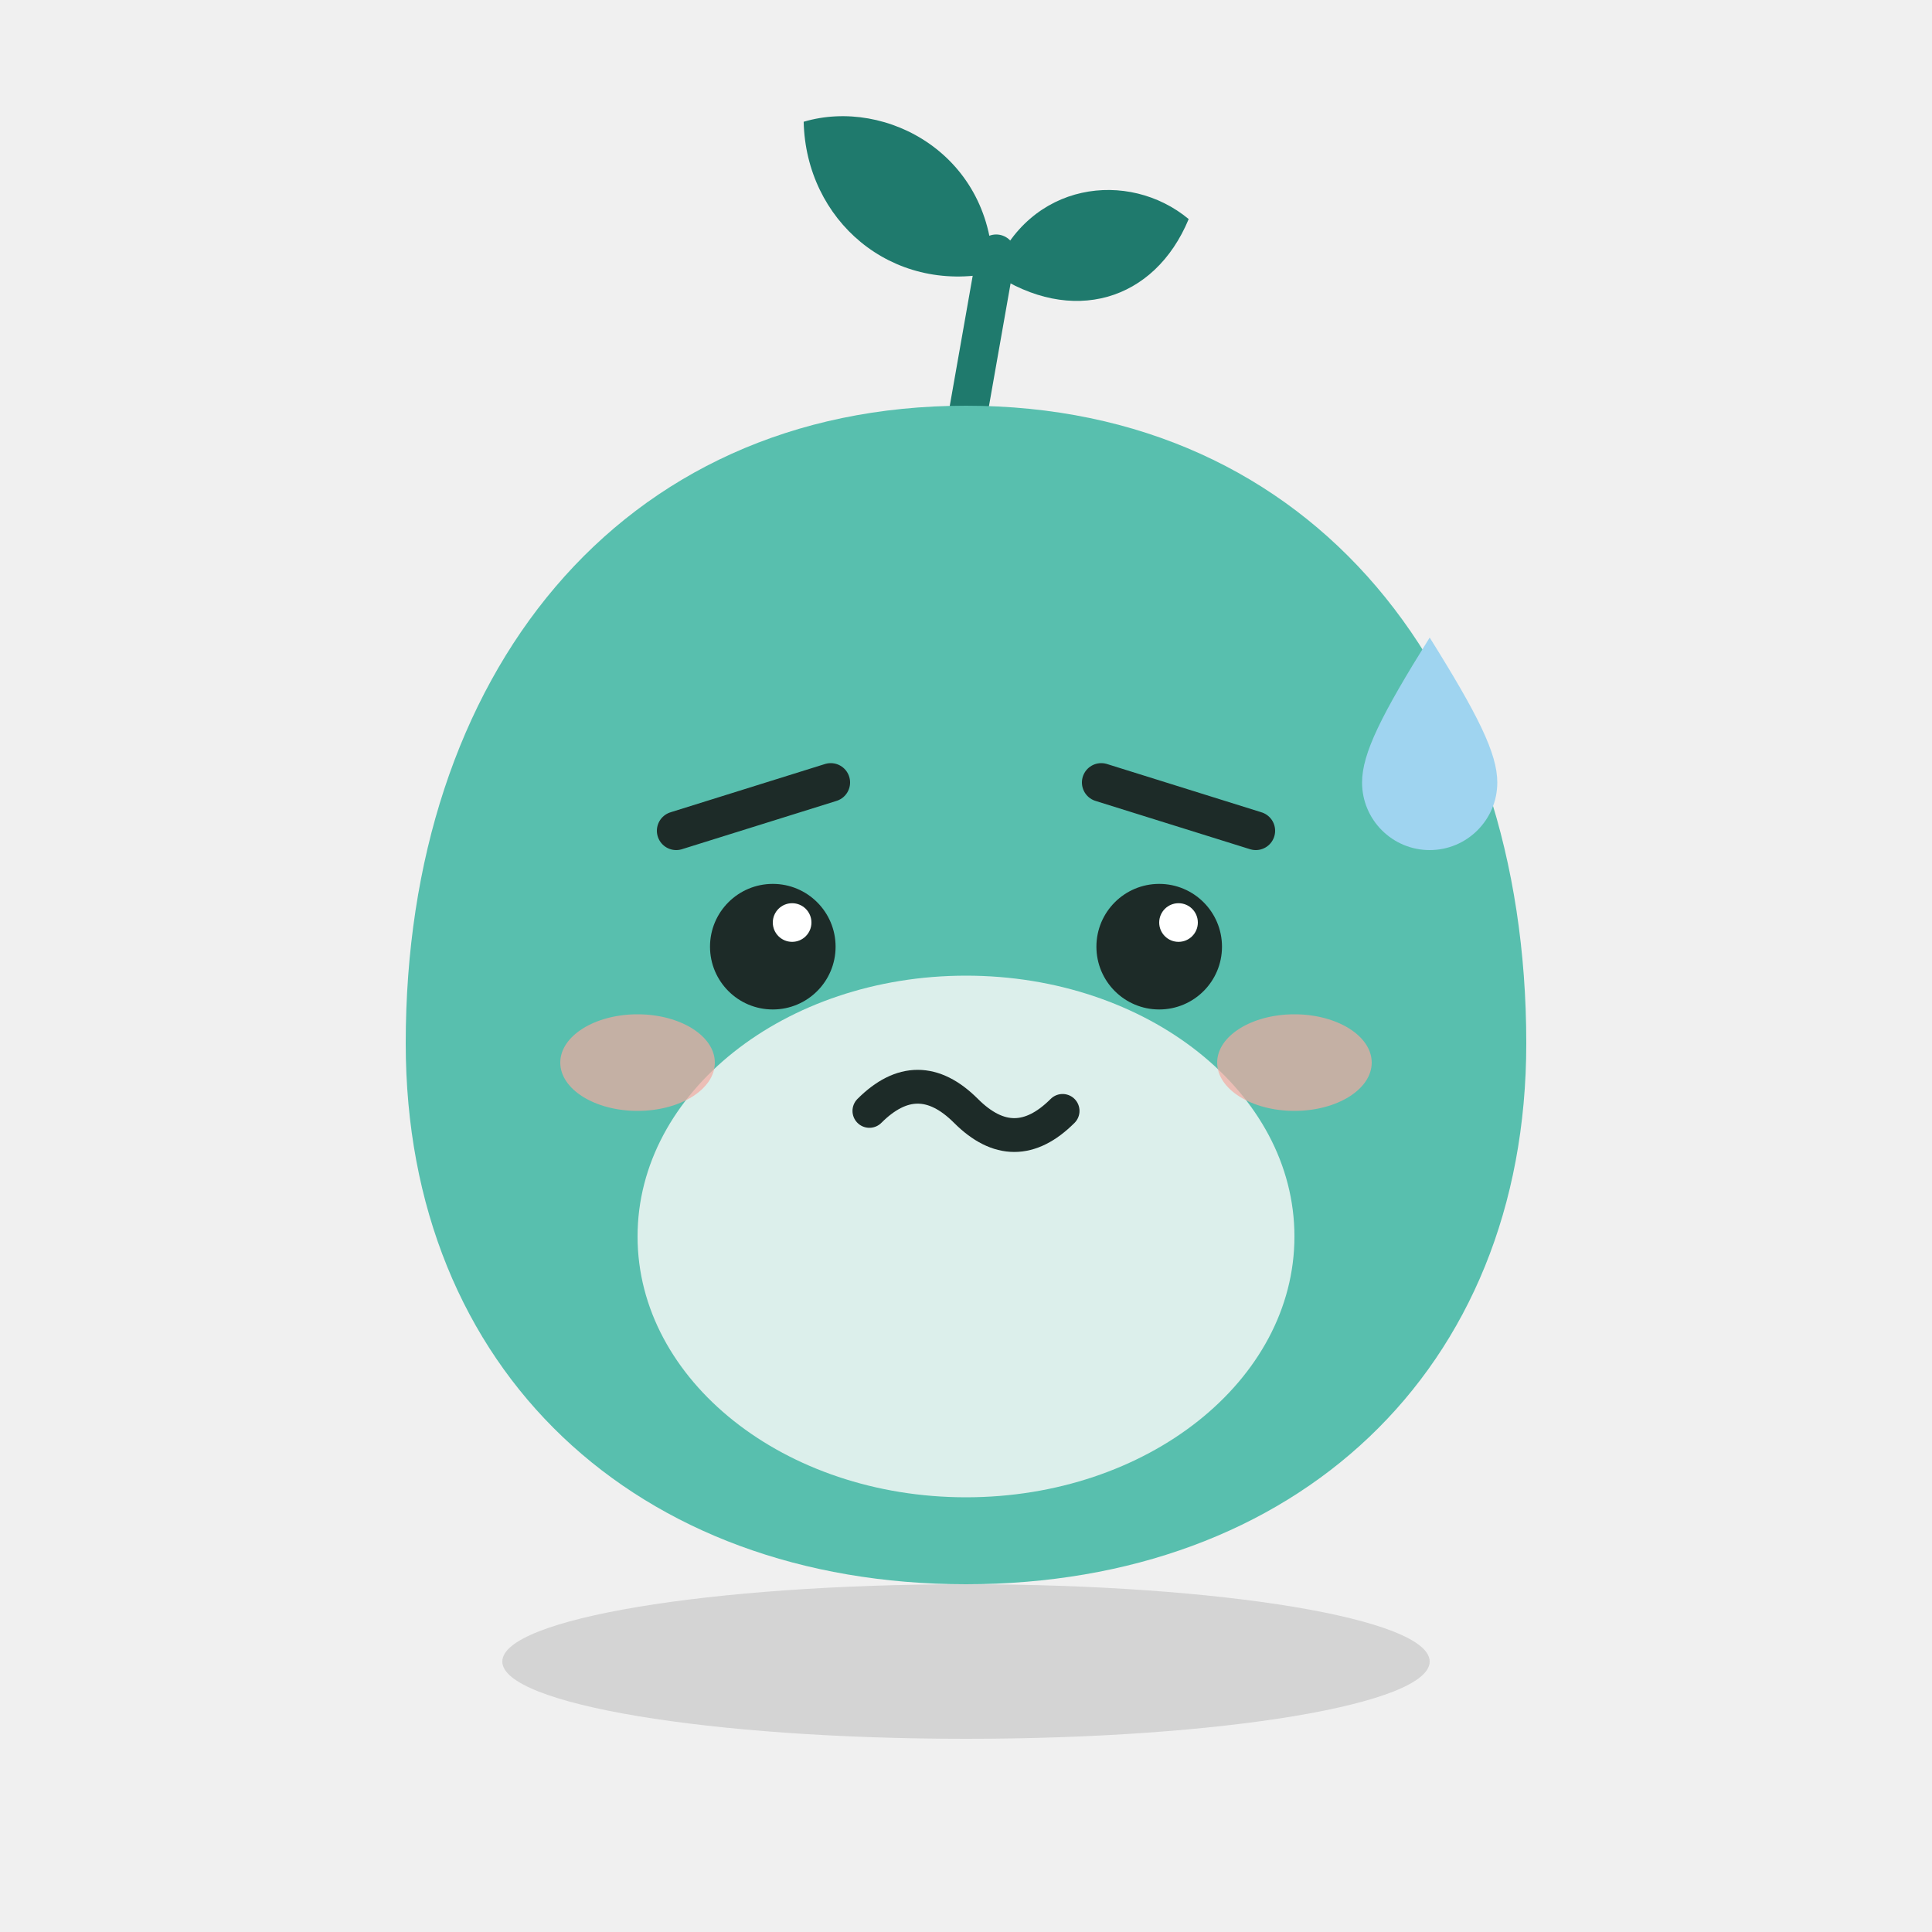
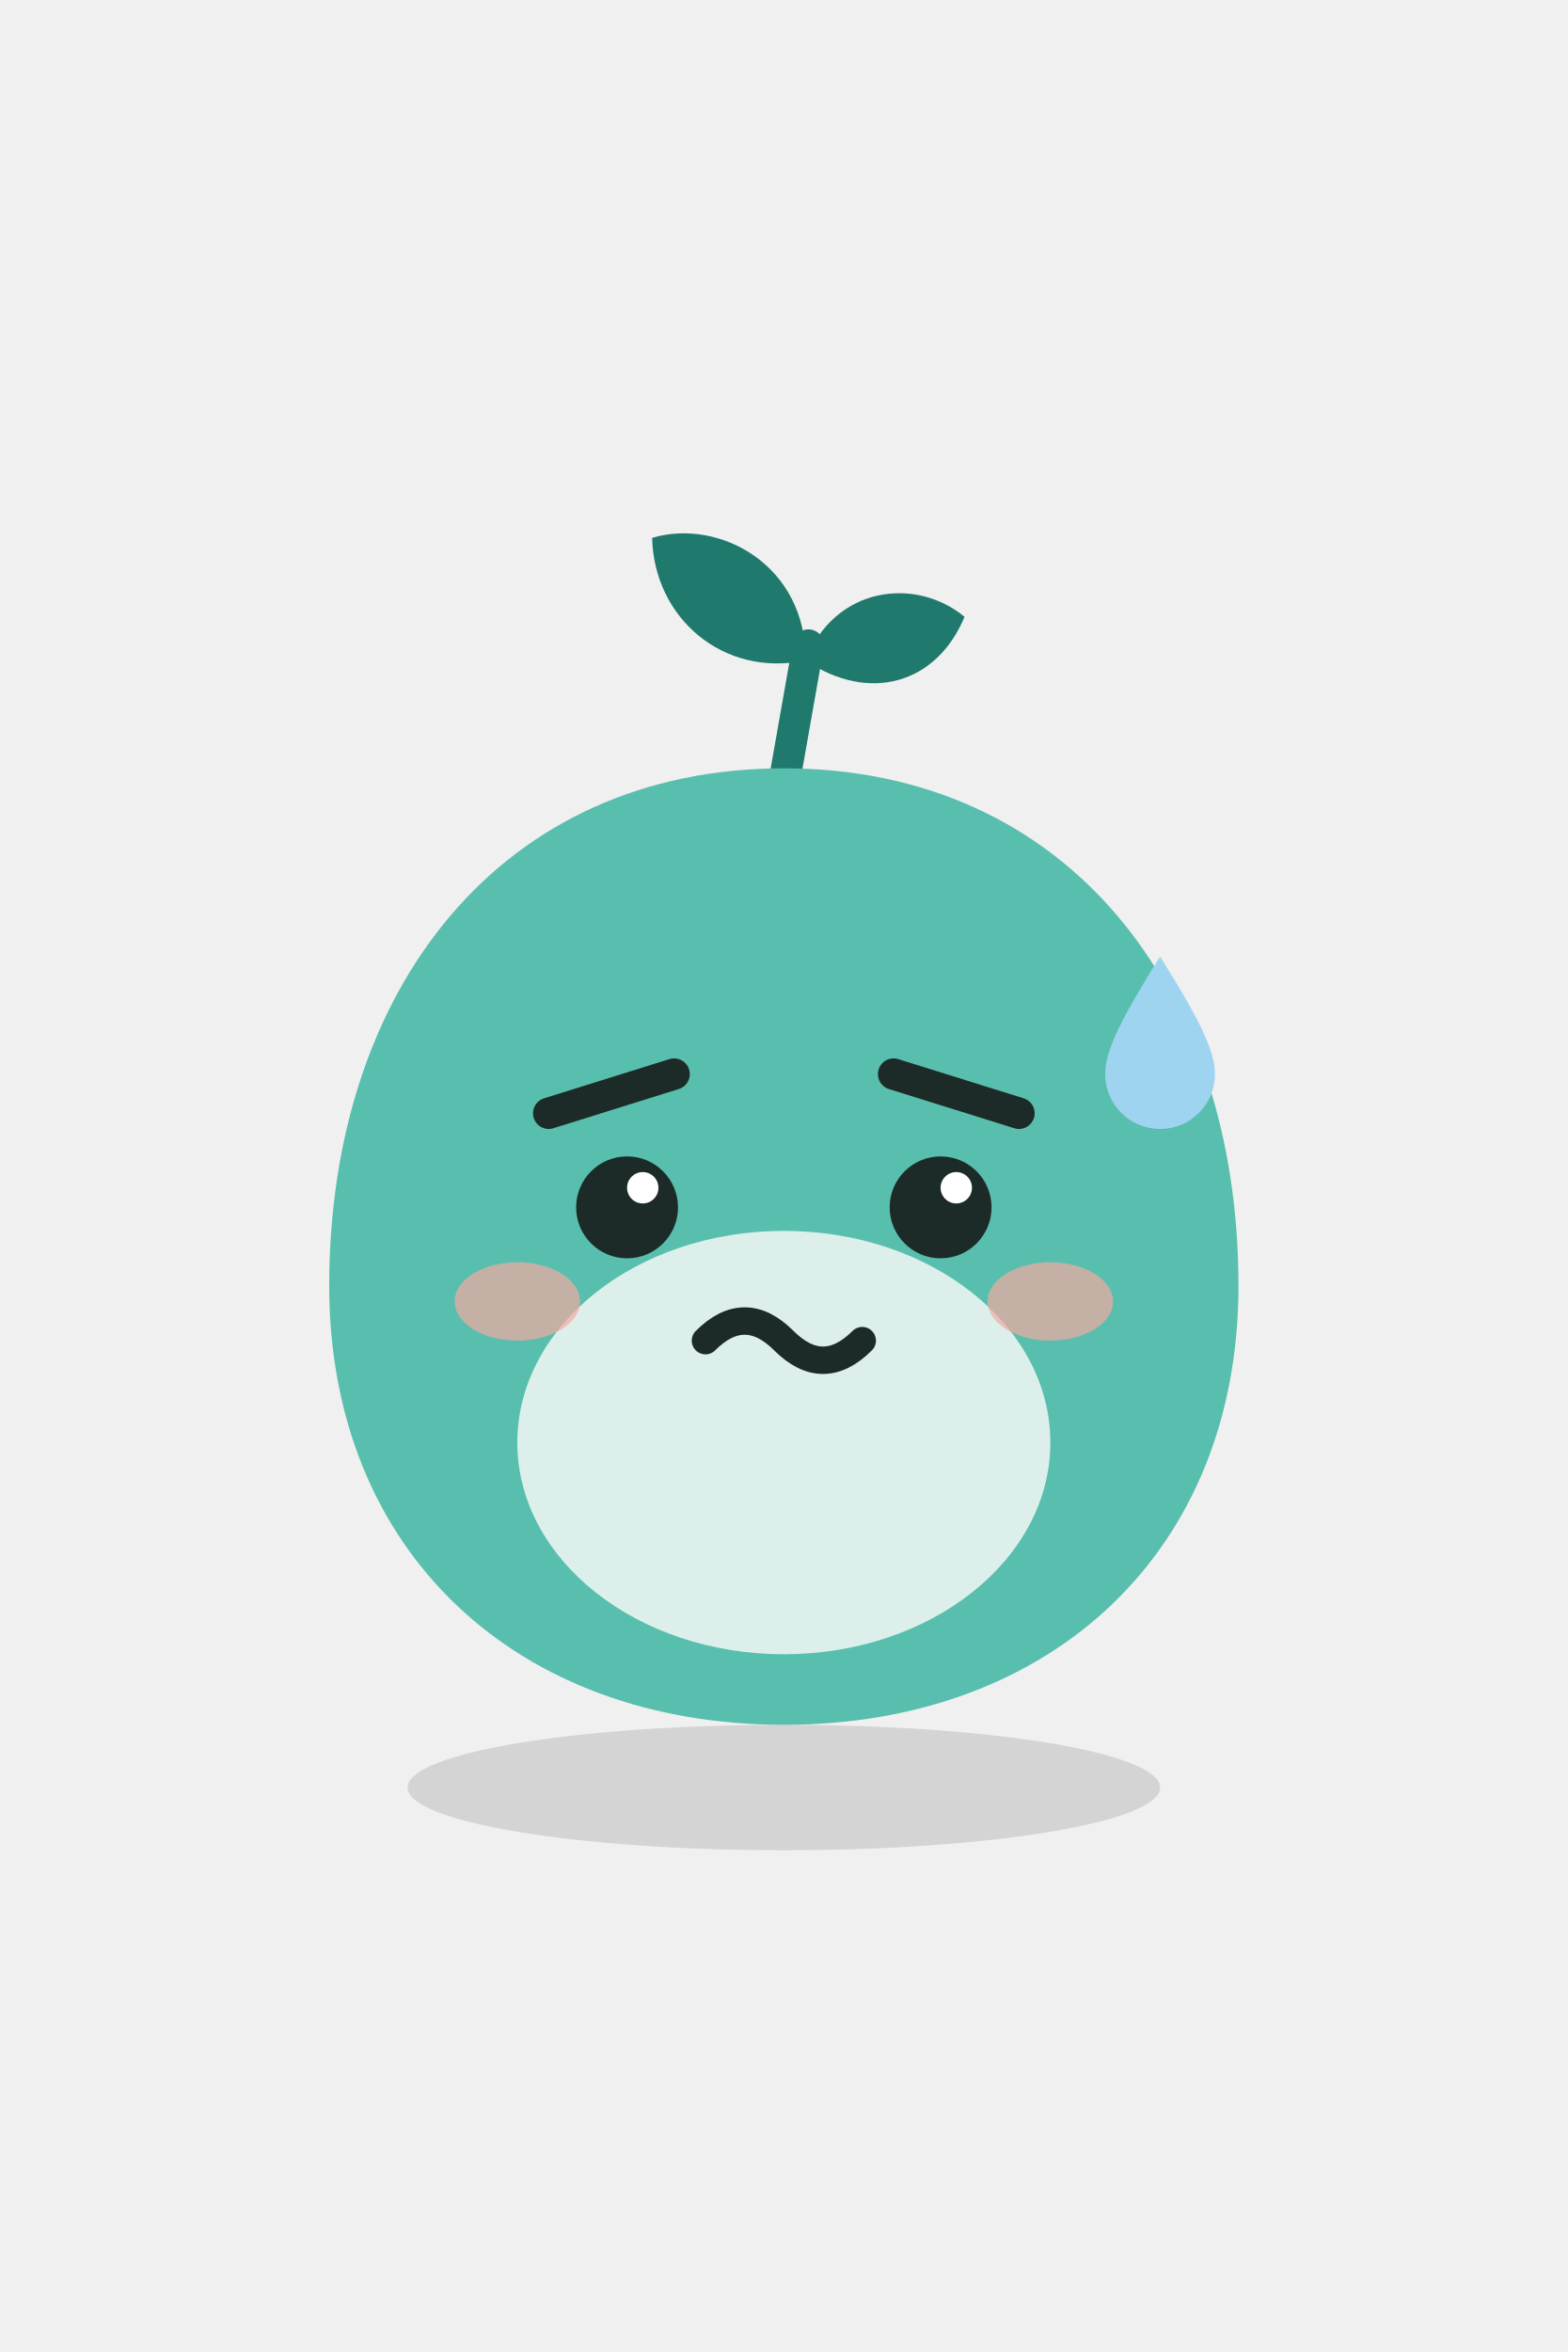
- <svg xmlns="http://www.w3.org/2000/svg" viewBox="0 0 200 200">
-   <ellipse cx="100" cy="172" rx="48" ry="8" fill="#000" opacity=".12" />
-   <g transform="rotate(10 100 44)">
-     <path d="M100 46V26" stroke="#1f7a6d" stroke-width="4" stroke-linecap="round" />
-     <path d="M100 28c-2-12-14-16-22-12 2 10 12 16 22 12Z" fill="#1f7a6d" />
-     <path d="M100 28c2-10 12-13 19-9-2 9-10 13-19 9Z" fill="#1f7a6d" />
+ <svg xmlns="http://www.w3.org/2000/svg" viewBox="0 0 200 300">
+   <g transform="translate(0 56)">
+     <ellipse cx="100" cy="172" rx="48" ry="8" fill="#000" opacity=".12" />
+     <g transform="rotate(10 100 44)">
+       <path d="M100 46V26" stroke="#1f7a6d" stroke-width="4" stroke-linecap="round" />
+       <path d="M100 28c-2-12-14-16-22-12 2 10 12 16 22 12Z" fill="#1f7a6d" />
+       <path d="M100 28c2-10 12-13 19-9-2 9-10 13-19 9Z" fill="#1f7a6d" />
+     </g>
+     <ellipse cx="70" cy="132" rx="9" ry="16" fill="#58bfae" transform="rotate(-50 70 132)" />
+     <ellipse cx="130" cy="132" rx="9" ry="16" fill="#58bfae" transform="rotate(50 130 132)" />
+     <path d="M100 42c36 0 58 28 58 66 0 34-24 56-58 56s-58-22-58-56c0-38 22-66 58-66Z" fill="#58bfae" />
+     <ellipse cx="100" cy="128" rx="34" ry="27" fill="#dcefeb" />
+     <ellipse cx="66" cy="110" rx="8" ry="5" fill="#f2a9a0" opacity=".7" />
+     <ellipse cx="134" cy="110" rx="8" ry="5" fill="#f2a9a0" opacity=".7" />
+     <circle cx="80" cy="98" r="6.5" fill="#1d2b28" />
+     <circle cx="82" cy="95.5" r="2" fill="#fff" />
+     <circle cx="120" cy="98" r="6.5" fill="#1d2b28" />
+     <circle cx="122" cy="95.5" r="2" fill="#fff" />
+     <path d="M70 86l16-5" fill="none" stroke="#1d2b28" stroke-width="4" stroke-linecap="round" stroke-linejoin="round" />
+     <path d="M130 86l-16-5" fill="none" stroke="#1d2b28" stroke-width="4" stroke-linecap="round" stroke-linejoin="round" />
+     <path d="M90 115q5-5 10 0t10 0" fill="none" stroke="#1d2b28" stroke-width="3.5" stroke-linecap="round" stroke-linejoin="round" />
+     <path d="M148 66c5 8 7 12 7 15a7 7 0 0 1-14 0c0-3 2-7 7-15Z" fill="#9fd4f0" />
  </g>
-   <ellipse cx="70" cy="132" rx="9" ry="16" fill="#58bfae" transform="rotate(-50 70 132)" />
-   <ellipse cx="130" cy="132" rx="9" ry="16" fill="#58bfae" transform="rotate(50 130 132)" />
-   <path d="M100 42c36 0 58 28 58 66 0 34-24 56-58 56s-58-22-58-56c0-38 22-66 58-66Z" fill="#58bfae" />
-   <ellipse cx="100" cy="128" rx="34" ry="27" fill="#dcefeb" />
-   <ellipse cx="66" cy="110" rx="8" ry="5" fill="#f2a9a0" opacity=".7" />
-   <ellipse cx="134" cy="110" rx="8" ry="5" fill="#f2a9a0" opacity=".7" />
-   <circle cx="80" cy="98" r="6.5" fill="#1d2b28" />
-   <circle cx="82" cy="95.5" r="2" fill="#fff" />
-   <circle cx="120" cy="98" r="6.5" fill="#1d2b28" />
-   <circle cx="122" cy="95.5" r="2" fill="#fff" />
-   <path d="M70 86l16-5" fill="none" stroke="#1d2b28" stroke-width="4" stroke-linecap="round" stroke-linejoin="round" />
-   <path d="M130 86l-16-5" fill="none" stroke="#1d2b28" stroke-width="4" stroke-linecap="round" stroke-linejoin="round" />
-   <path d="M90 115q5-5 10 0t10 0" fill="none" stroke="#1d2b28" stroke-width="3.5" stroke-linecap="round" stroke-linejoin="round" />
-   <path d="M148 66c5 8 7 12 7 15a7 7 0 0 1-14 0c0-3 2-7 7-15Z" fill="#9fd4f0" />
</svg>
